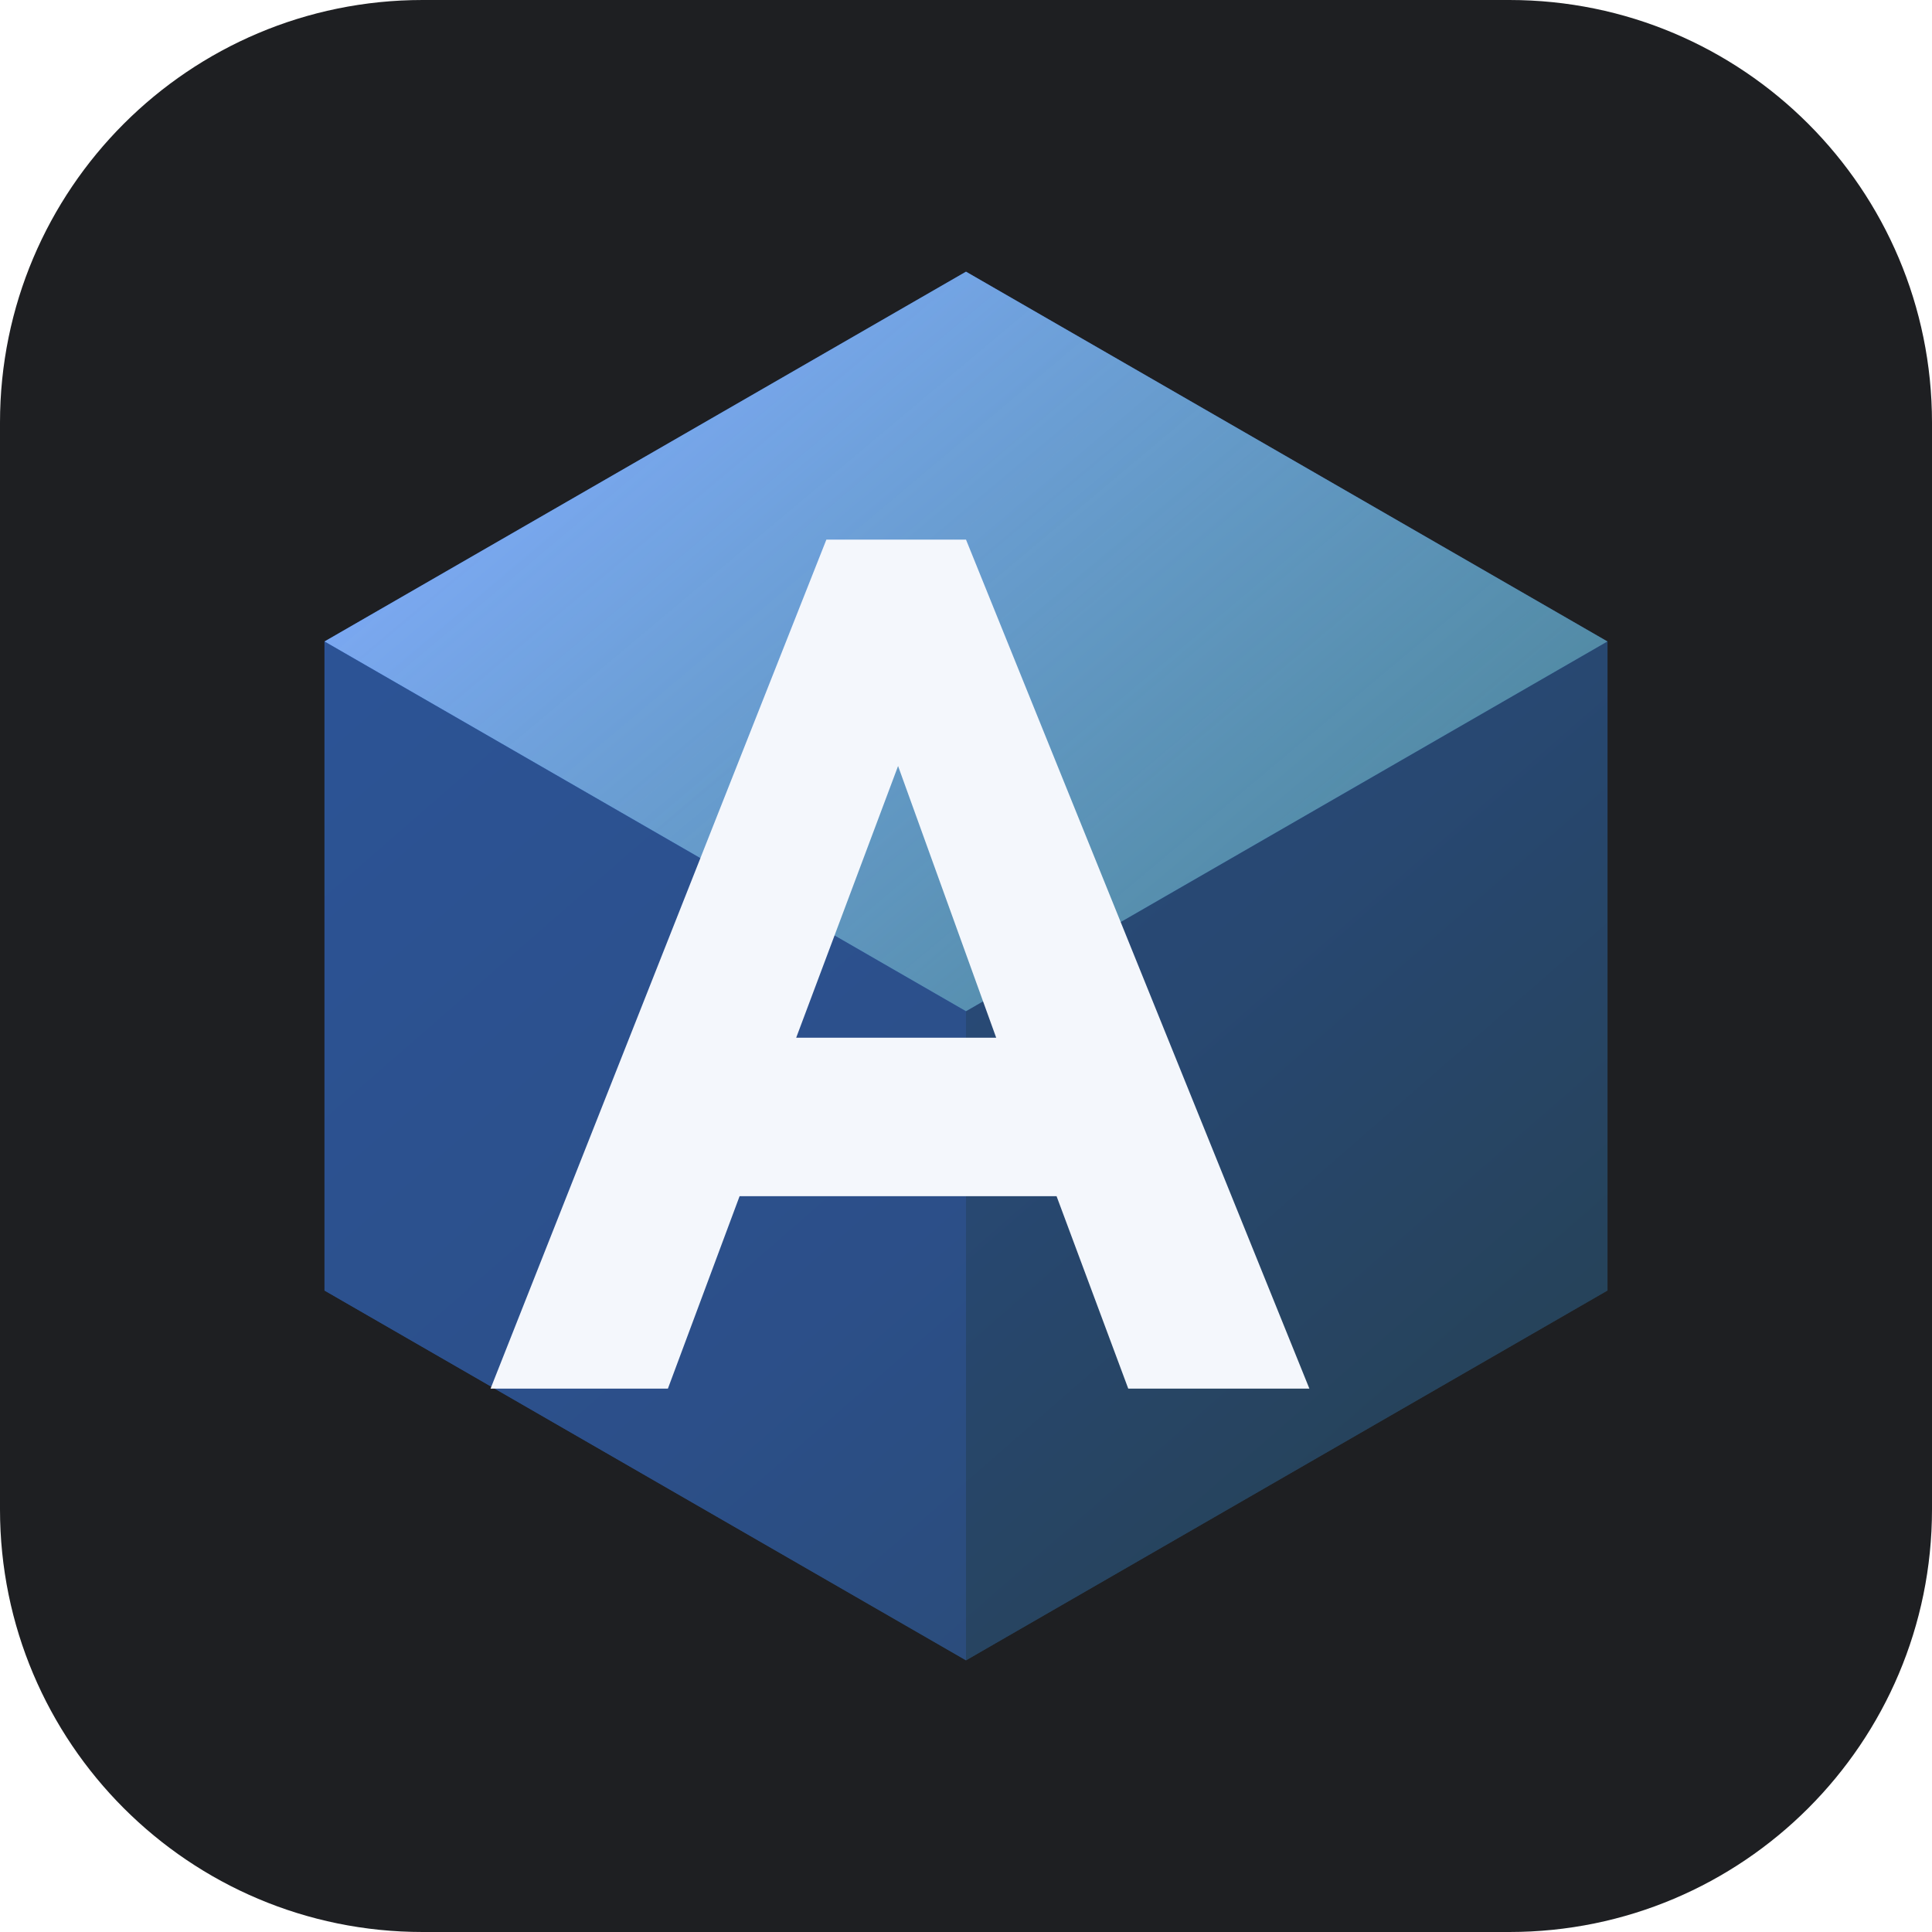
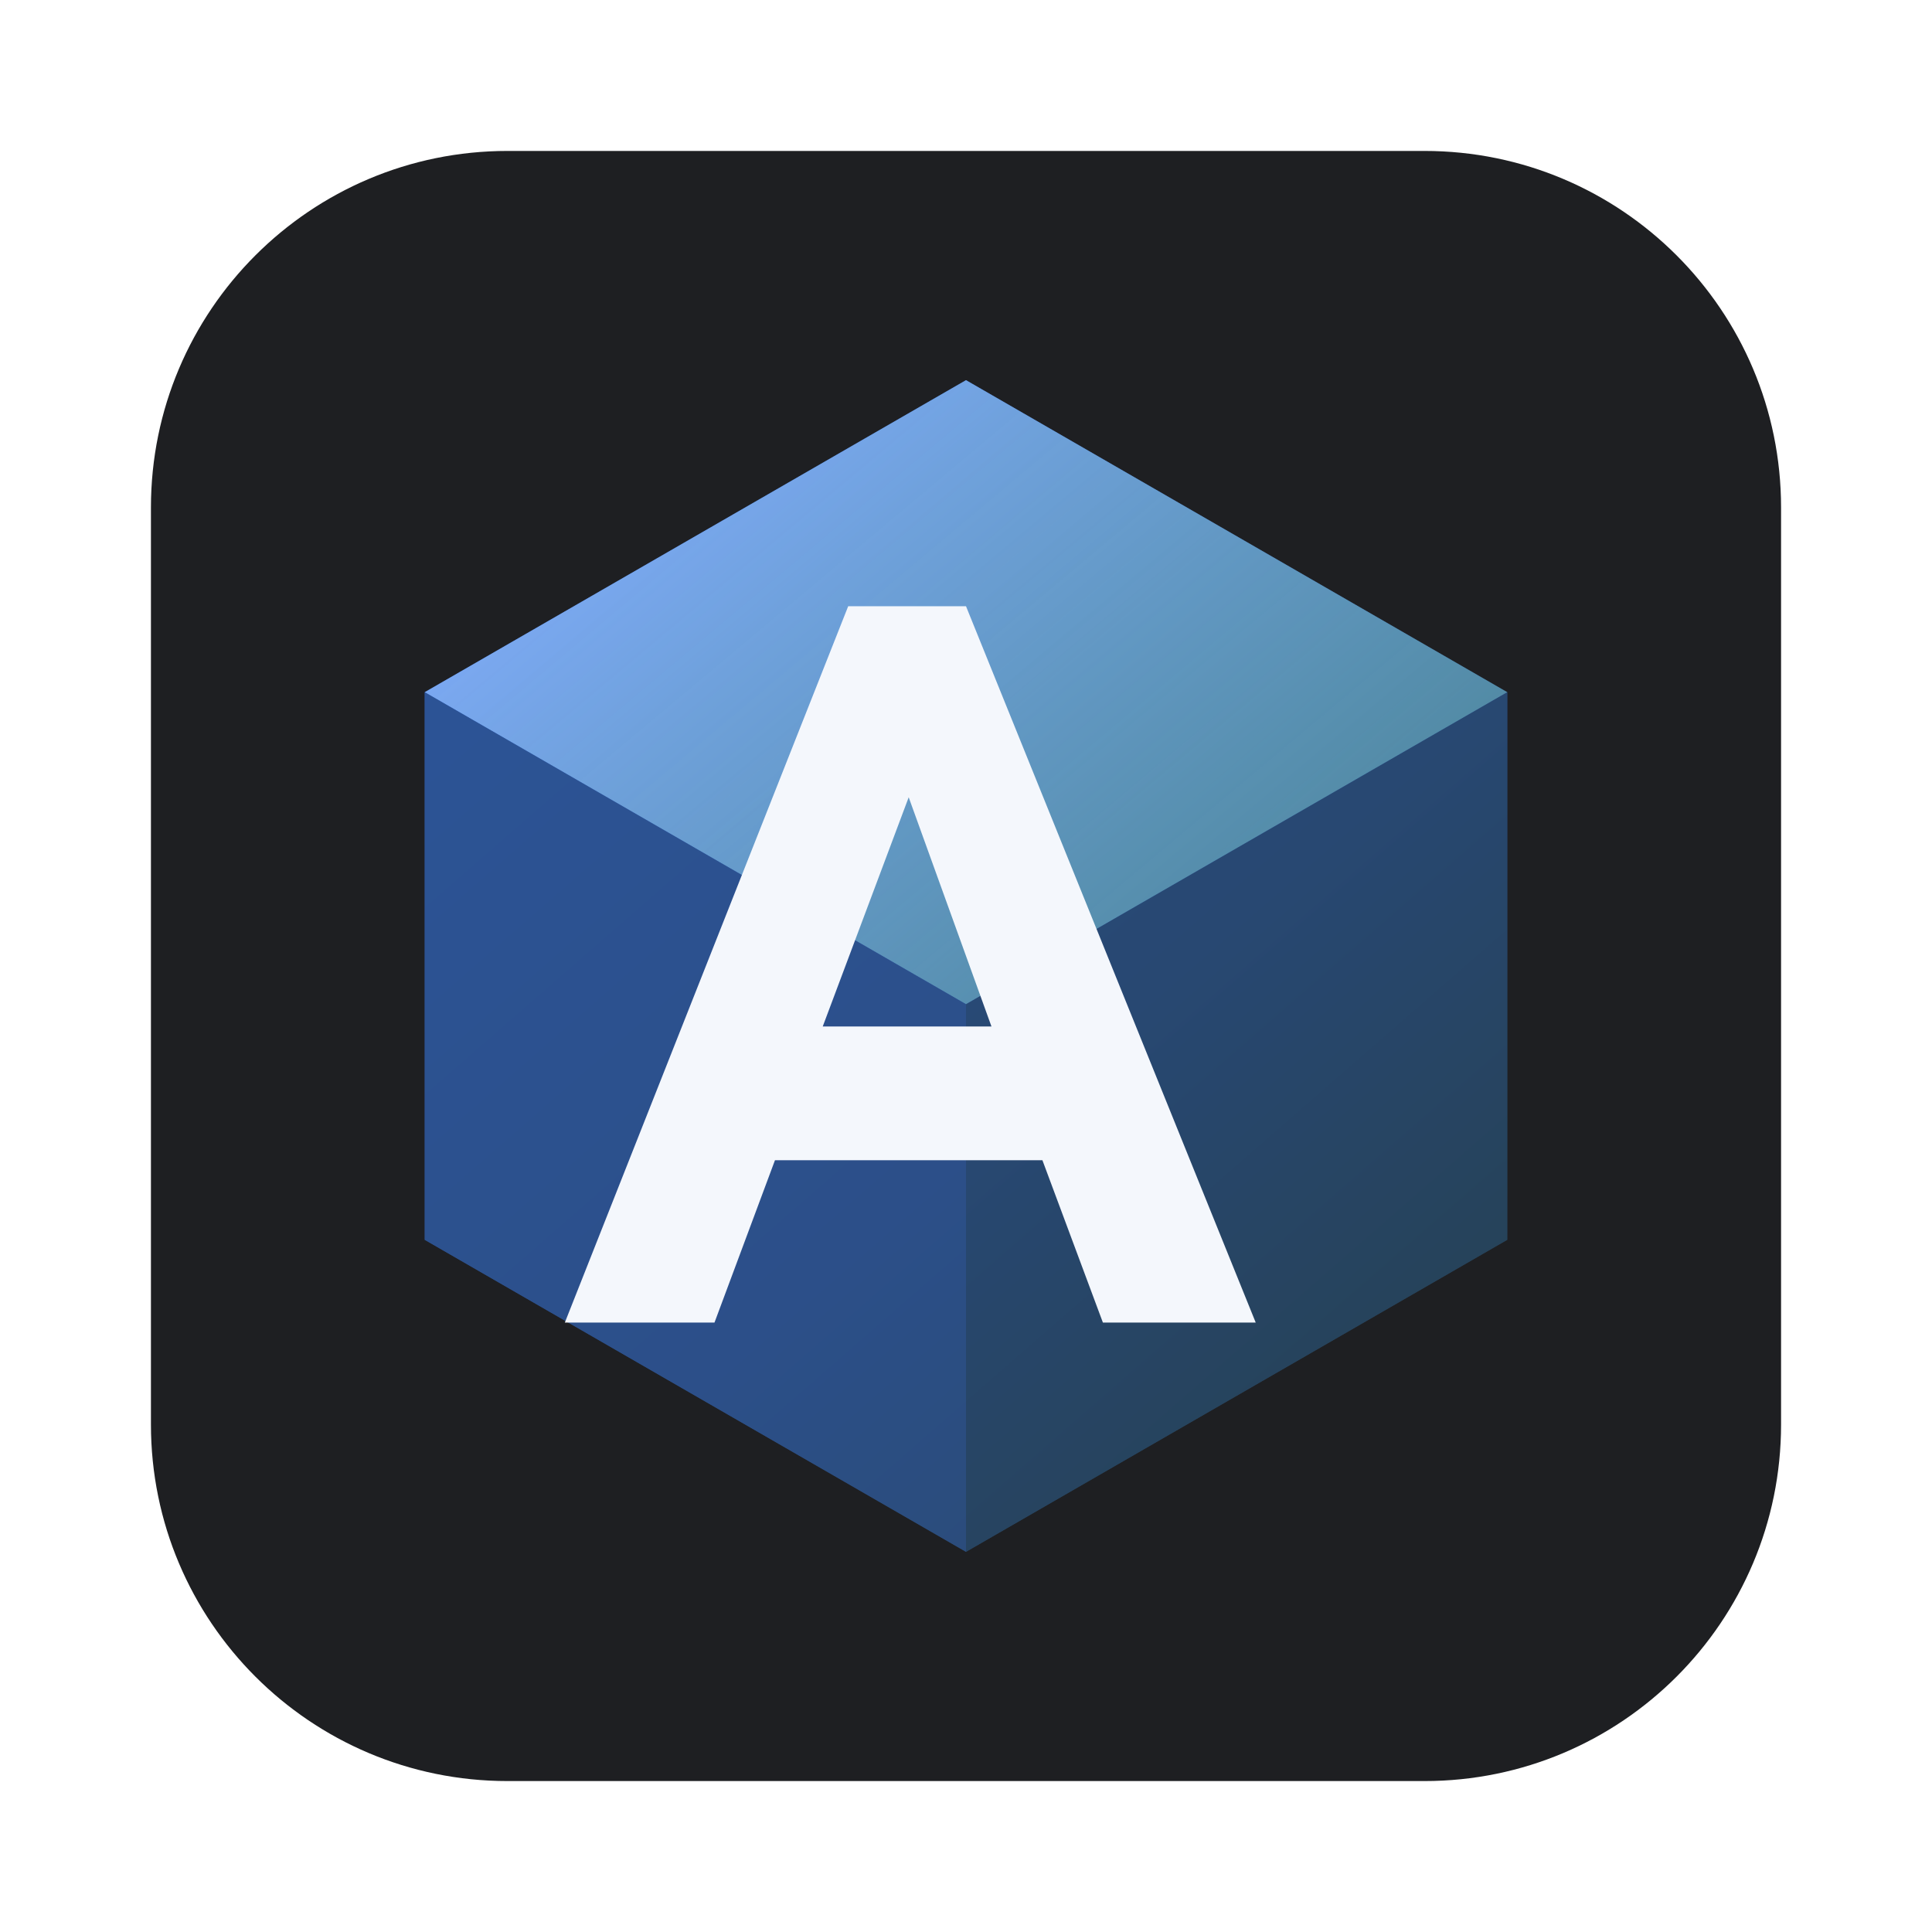
<svg xmlns="http://www.w3.org/2000/svg" width="512" height="512" viewBox="0 0 512 512">
  <defs>
    <linearGradient id="base" x1="70" y1="46" x2="438" y2="468" gradientUnits="userSpaceOnUse">
      <stop stop-color="#3574F0" />
      <stop offset="0.58" stop-color="#315EAC" />
      <stop offset="1" stop-color="#294436" />
    </linearGradient>
    <linearGradient id="facet" x1="128" y1="96" x2="388" y2="406" gradientUnits="userSpaceOnUse">
      <stop stop-color="#89B2FF" stop-opacity="0.9" />
      <stop offset="1" stop-color="#59A869" stop-opacity="0.38" />
    </linearGradient>
  </defs>
-   <rect width="512" height="512" rx="112" fill="#1E1F22" />
-   <path d="M256 72 426 170v172L256 440 86 342V170L256 72Z" fill="url(#base)" />
-   <path d="m256 72 170 98-170 98L86 170l170-98Z" fill="url(#facet)" />
-   <path d="m256 268 170-98v172l-170 98V268Z" fill="#233C52" fill-opacity="0.64" />
-   <path d="m86 170 170 98v172L86 342V170Z" fill="#2A4A7C" fill-opacity="0.72" />
-   <path d="m256 143 91 225h-48l-19-51h-84l-19 51h-47l89-225h37Zm8 132-26-72-27 72h53Z" fill="#F4F7FC" />
+   <g data-safe-inset="40" transform="translate(40 40) scale(0.84375)">
+     <rect width="512" height="512" rx="112" fill="#1E1F22" />
+     <path d="M256 72 426 170v172L256 440 86 342V170L256 72Z" fill="url(#base)" />
+     <path d="m256 72 170 98-170 98L86 170l170-98Z" fill="url(#facet)" />
+     <path d="m256 268 170-98v172l-170 98V268Z" fill="#233C52" fill-opacity="0.64" />
+     <path d="m86 170 170 98v172L86 342V170Z" fill="#2A4A7C" fill-opacity="0.72" />
+     <path d="m256 143 91 225h-48l-19-51h-84l-19 51h-47l89-225h37Zm8 132-26-72-27 72h53Z" fill="#F4F7FC" />
+   </g>
</svg>
